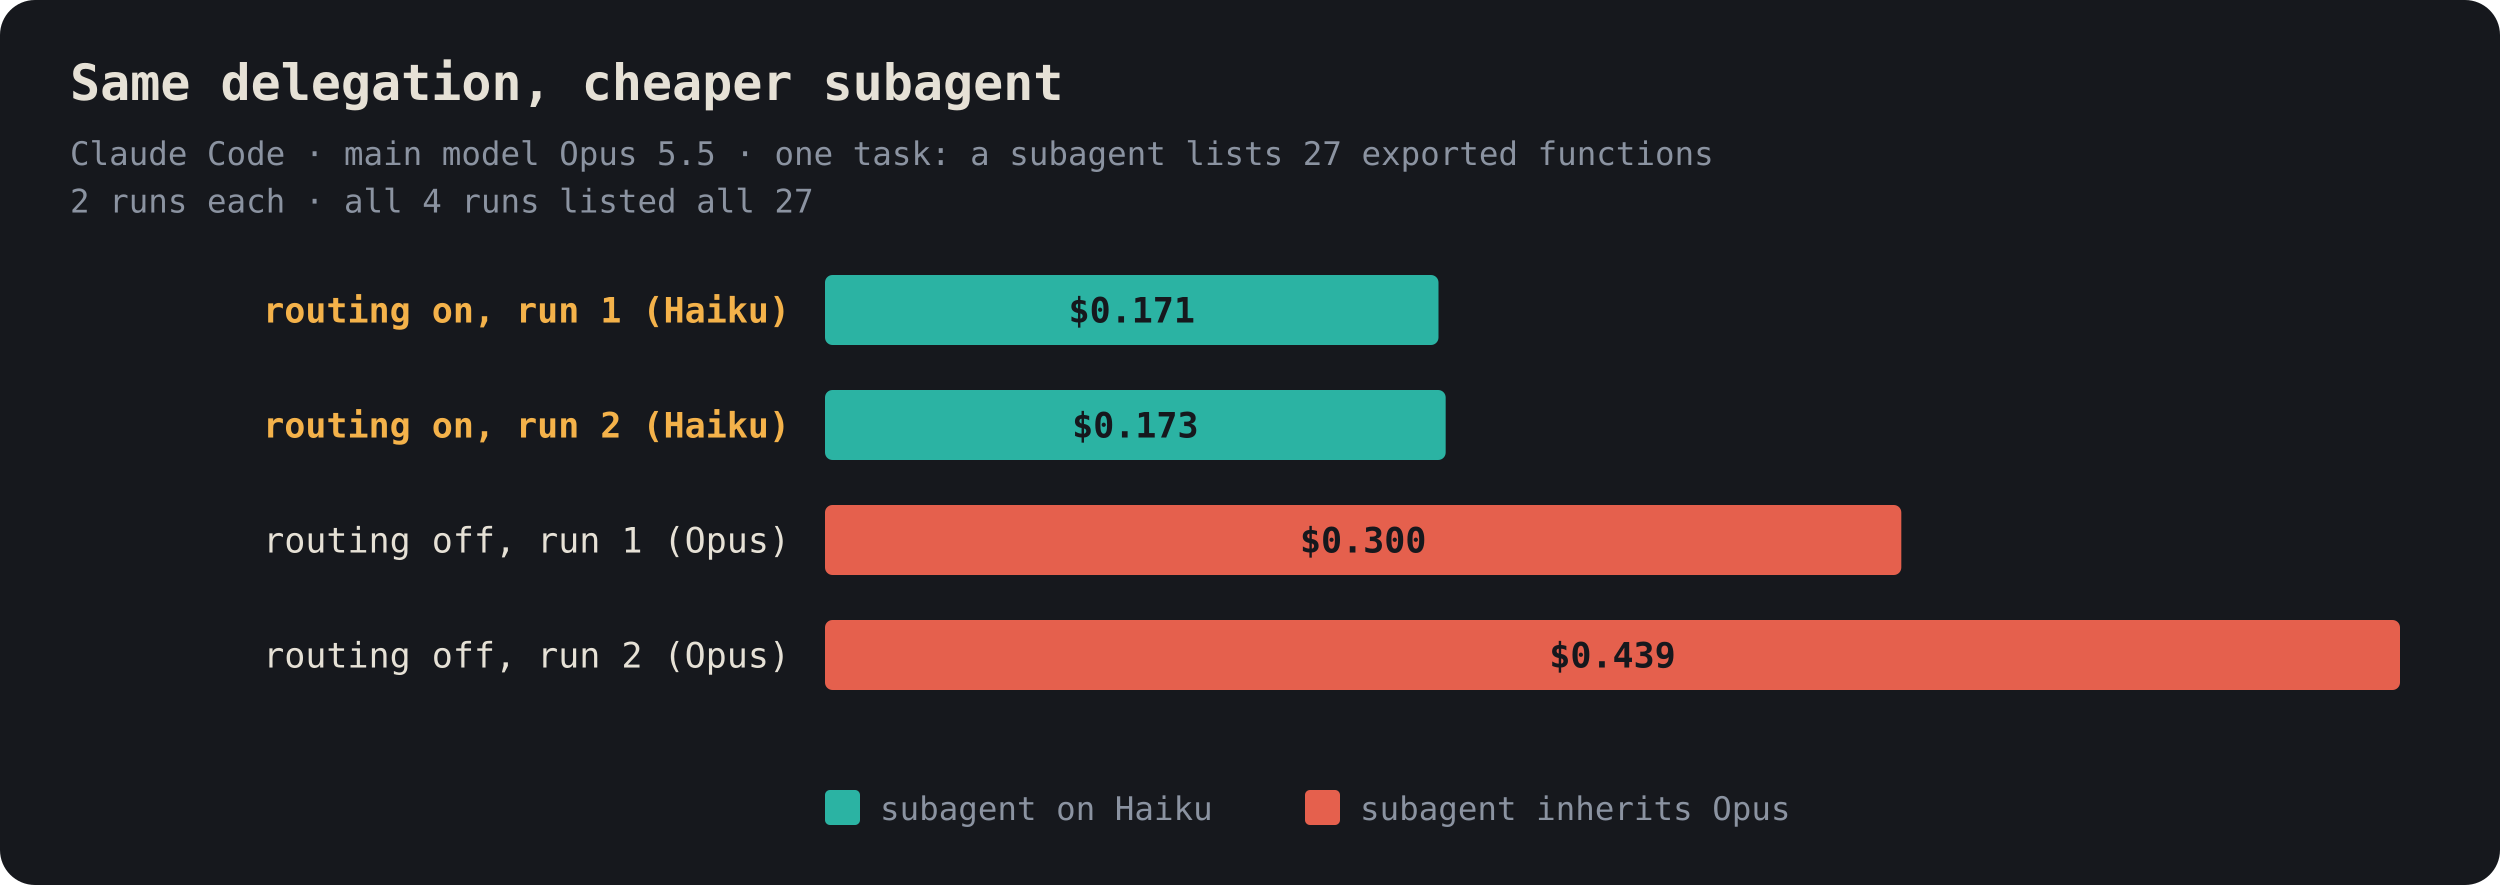
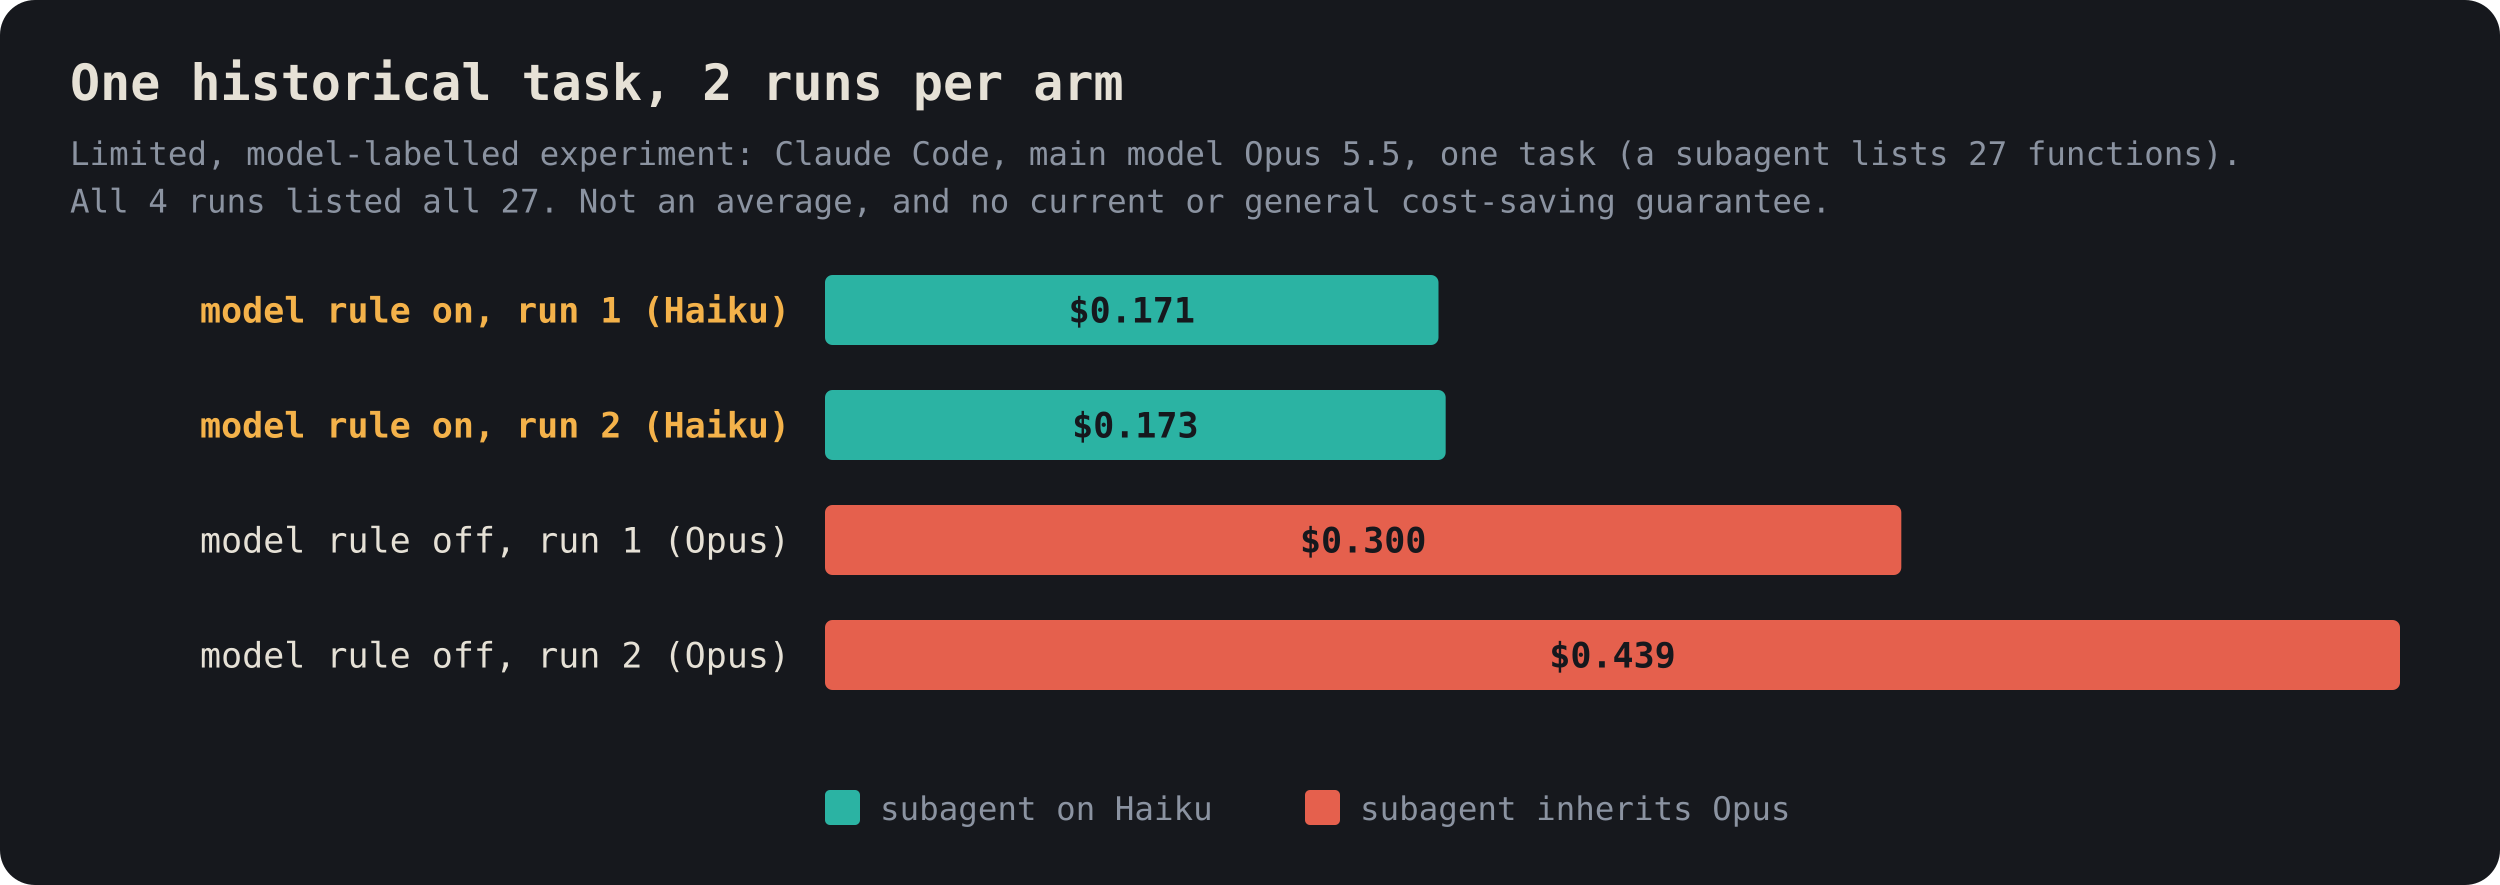
<svg xmlns="http://www.w3.org/2000/svg" width="1000" height="354" viewBox="0 0 1000 354">
  <rect width="1000" height="354" rx="14" fill="#16181d" />
-   <text x="28" y="40" fill="#e6e1d6" font-size="20" font-weight="700" font-family="ui-monospace, SFMono-Regular, Menlo, Consolas, monospace">Same delegation, cheaper subagent</text>
-   <text x="28" y="66" fill="#8b93a1" font-size="13" font-family="ui-monospace, SFMono-Regular, Menlo, Consolas, monospace">Claude Code · main model Opus 5.5 · one task: a subagent lists 27 exported functions</text>
-   <text x="28" y="85" fill="#8b93a1" font-size="13" font-family="ui-monospace, SFMono-Regular, Menlo, Consolas, monospace">2 runs each · all 4 runs listed all 27</text>
-   <text x="316" y="129" fill="#f4b24a" font-size="14" text-anchor="end" font-family="ui-monospace, SFMono-Regular, Menlo, Consolas, monospace" font-weight="700">routing on, run 1 (Haiku)</text>
+   <text x="28" y="40" fill="#e6e1d6" font-size="20" font-weight="700" font-family="ui-monospace, SFMono-Regular, Menlo, Consolas, monospace">One historical task, 2 runs per arm</text>
+   <text x="28" y="66" fill="#8b93a1" font-size="13" font-family="ui-monospace, SFMono-Regular, Menlo, Consolas, monospace">Limited, model-labelled experiment: Claude Code, main model Opus 5.5, one task (a subagent lists 27 functions).</text>
+   <text x="28" y="85" fill="#8b93a1" font-size="13" font-family="ui-monospace, SFMono-Regular, Menlo, Consolas, monospace">All 4 runs listed all 27. Not an average, and no current or general cost-saving guarantee.</text>
+   <text x="316" y="129" fill="#f4b24a" font-size="14" text-anchor="end" font-family="ui-monospace, SFMono-Regular, Menlo, Consolas, monospace" font-weight="700">model rule on, run 1 (Haiku)</text>
  <rect x="330" y="110" width="245.399" height="28" fill="#2bb3a3" rx="3" />
  <text x="452.699" y="129" fill="#16181d" font-size="14" font-weight="700" text-anchor="middle" font-family="ui-monospace, SFMono-Regular, Menlo, Consolas, monospace">$0.171</text>
-   <text x="316" y="175" fill="#f4b24a" font-size="14" text-anchor="end" font-family="ui-monospace, SFMono-Regular, Menlo, Consolas, monospace" font-weight="700">routing on, run 2 (Haiku)</text>
+   <text x="316" y="175" fill="#f4b24a" font-size="14" text-anchor="end" font-family="ui-monospace, SFMono-Regular, Menlo, Consolas, monospace" font-weight="700">model rule on, run 2 (Haiku)</text>
  <rect x="330" y="156" width="248.269" height="28" fill="#2bb3a3" rx="3" />
  <text x="454.134" y="175" fill="#16181d" font-size="14" font-weight="700" text-anchor="middle" font-family="ui-monospace, SFMono-Regular, Menlo, Consolas, monospace">$0.173</text>
-   <text x="316" y="221" fill="#e6e1d6" font-size="14" text-anchor="end" font-family="ui-monospace, SFMono-Regular, Menlo, Consolas, monospace">routing off, run 1 (Opus)</text>
+   <text x="316" y="221" fill="#e6e1d6" font-size="14" text-anchor="end" font-family="ui-monospace, SFMono-Regular, Menlo, Consolas, monospace">model rule off, run 1 (Opus)</text>
  <rect x="330" y="202" width="430.524" height="28" fill="#e5604d" rx="3" />
  <text x="545.262" y="221" fill="#16181d" font-size="14" font-weight="700" text-anchor="middle" font-family="ui-monospace, SFMono-Regular, Menlo, Consolas, monospace">$0.300</text>
-   <text x="316" y="267" fill="#e6e1d6" font-size="14" text-anchor="end" font-family="ui-monospace, SFMono-Regular, Menlo, Consolas, monospace">routing off, run 2 (Opus)</text>
+   <text x="316" y="267" fill="#e6e1d6" font-size="14" text-anchor="end" font-family="ui-monospace, SFMono-Regular, Menlo, Consolas, monospace">model rule off, run 2 (Opus)</text>
  <rect x="330" y="248" width="630" height="28" fill="#e5604d" rx="3" />
  <text x="645" y="267" fill="#16181d" font-size="14" font-weight="700" text-anchor="middle" font-family="ui-monospace, SFMono-Regular, Menlo, Consolas, monospace">$0.439</text>
  <rect x="330" y="316" width="14" height="14" fill="#2bb3a3" rx="2" />
  <text x="352" y="328" fill="#8b93a1" font-size="13" font-family="ui-monospace, SFMono-Regular, Menlo, Consolas, monospace">subagent on Haiku</text>
  <rect x="522" y="316" width="14" height="14" fill="#e5604d" rx="2" />
  <text x="544" y="328" fill="#8b93a1" font-size="13" font-family="ui-monospace, SFMono-Regular, Menlo, Consolas, monospace">subagent inherits Opus</text>
</svg>
